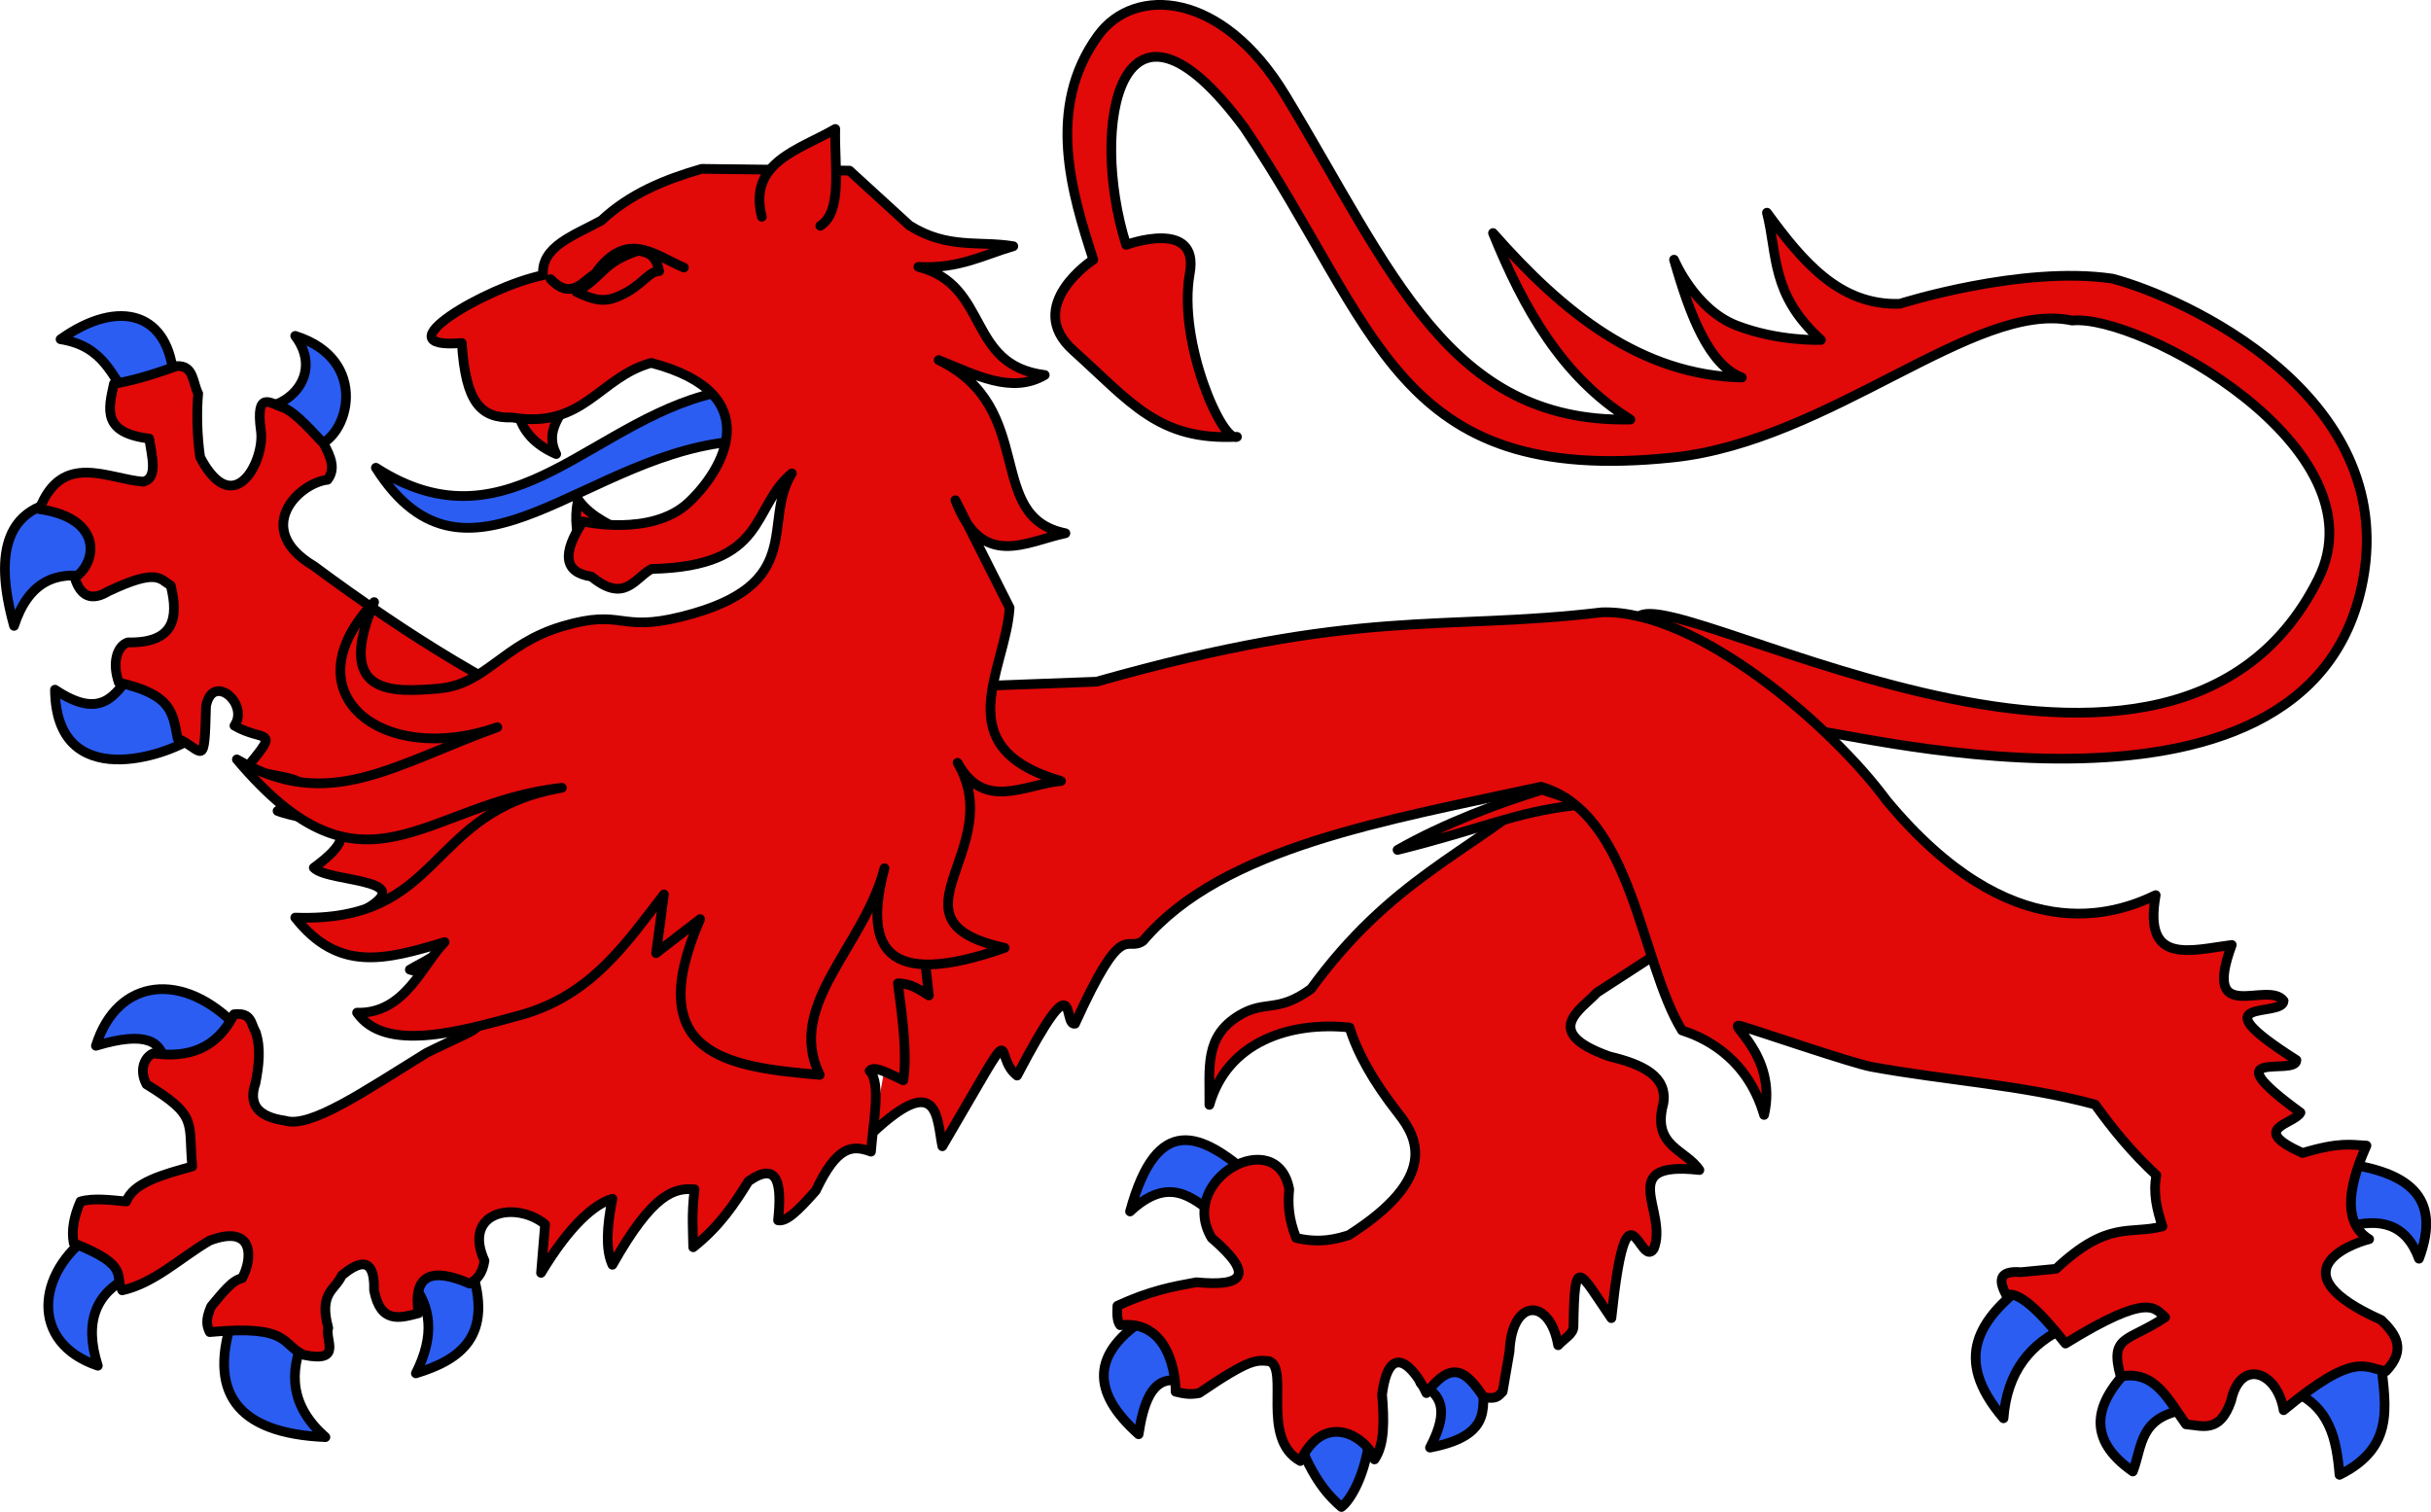
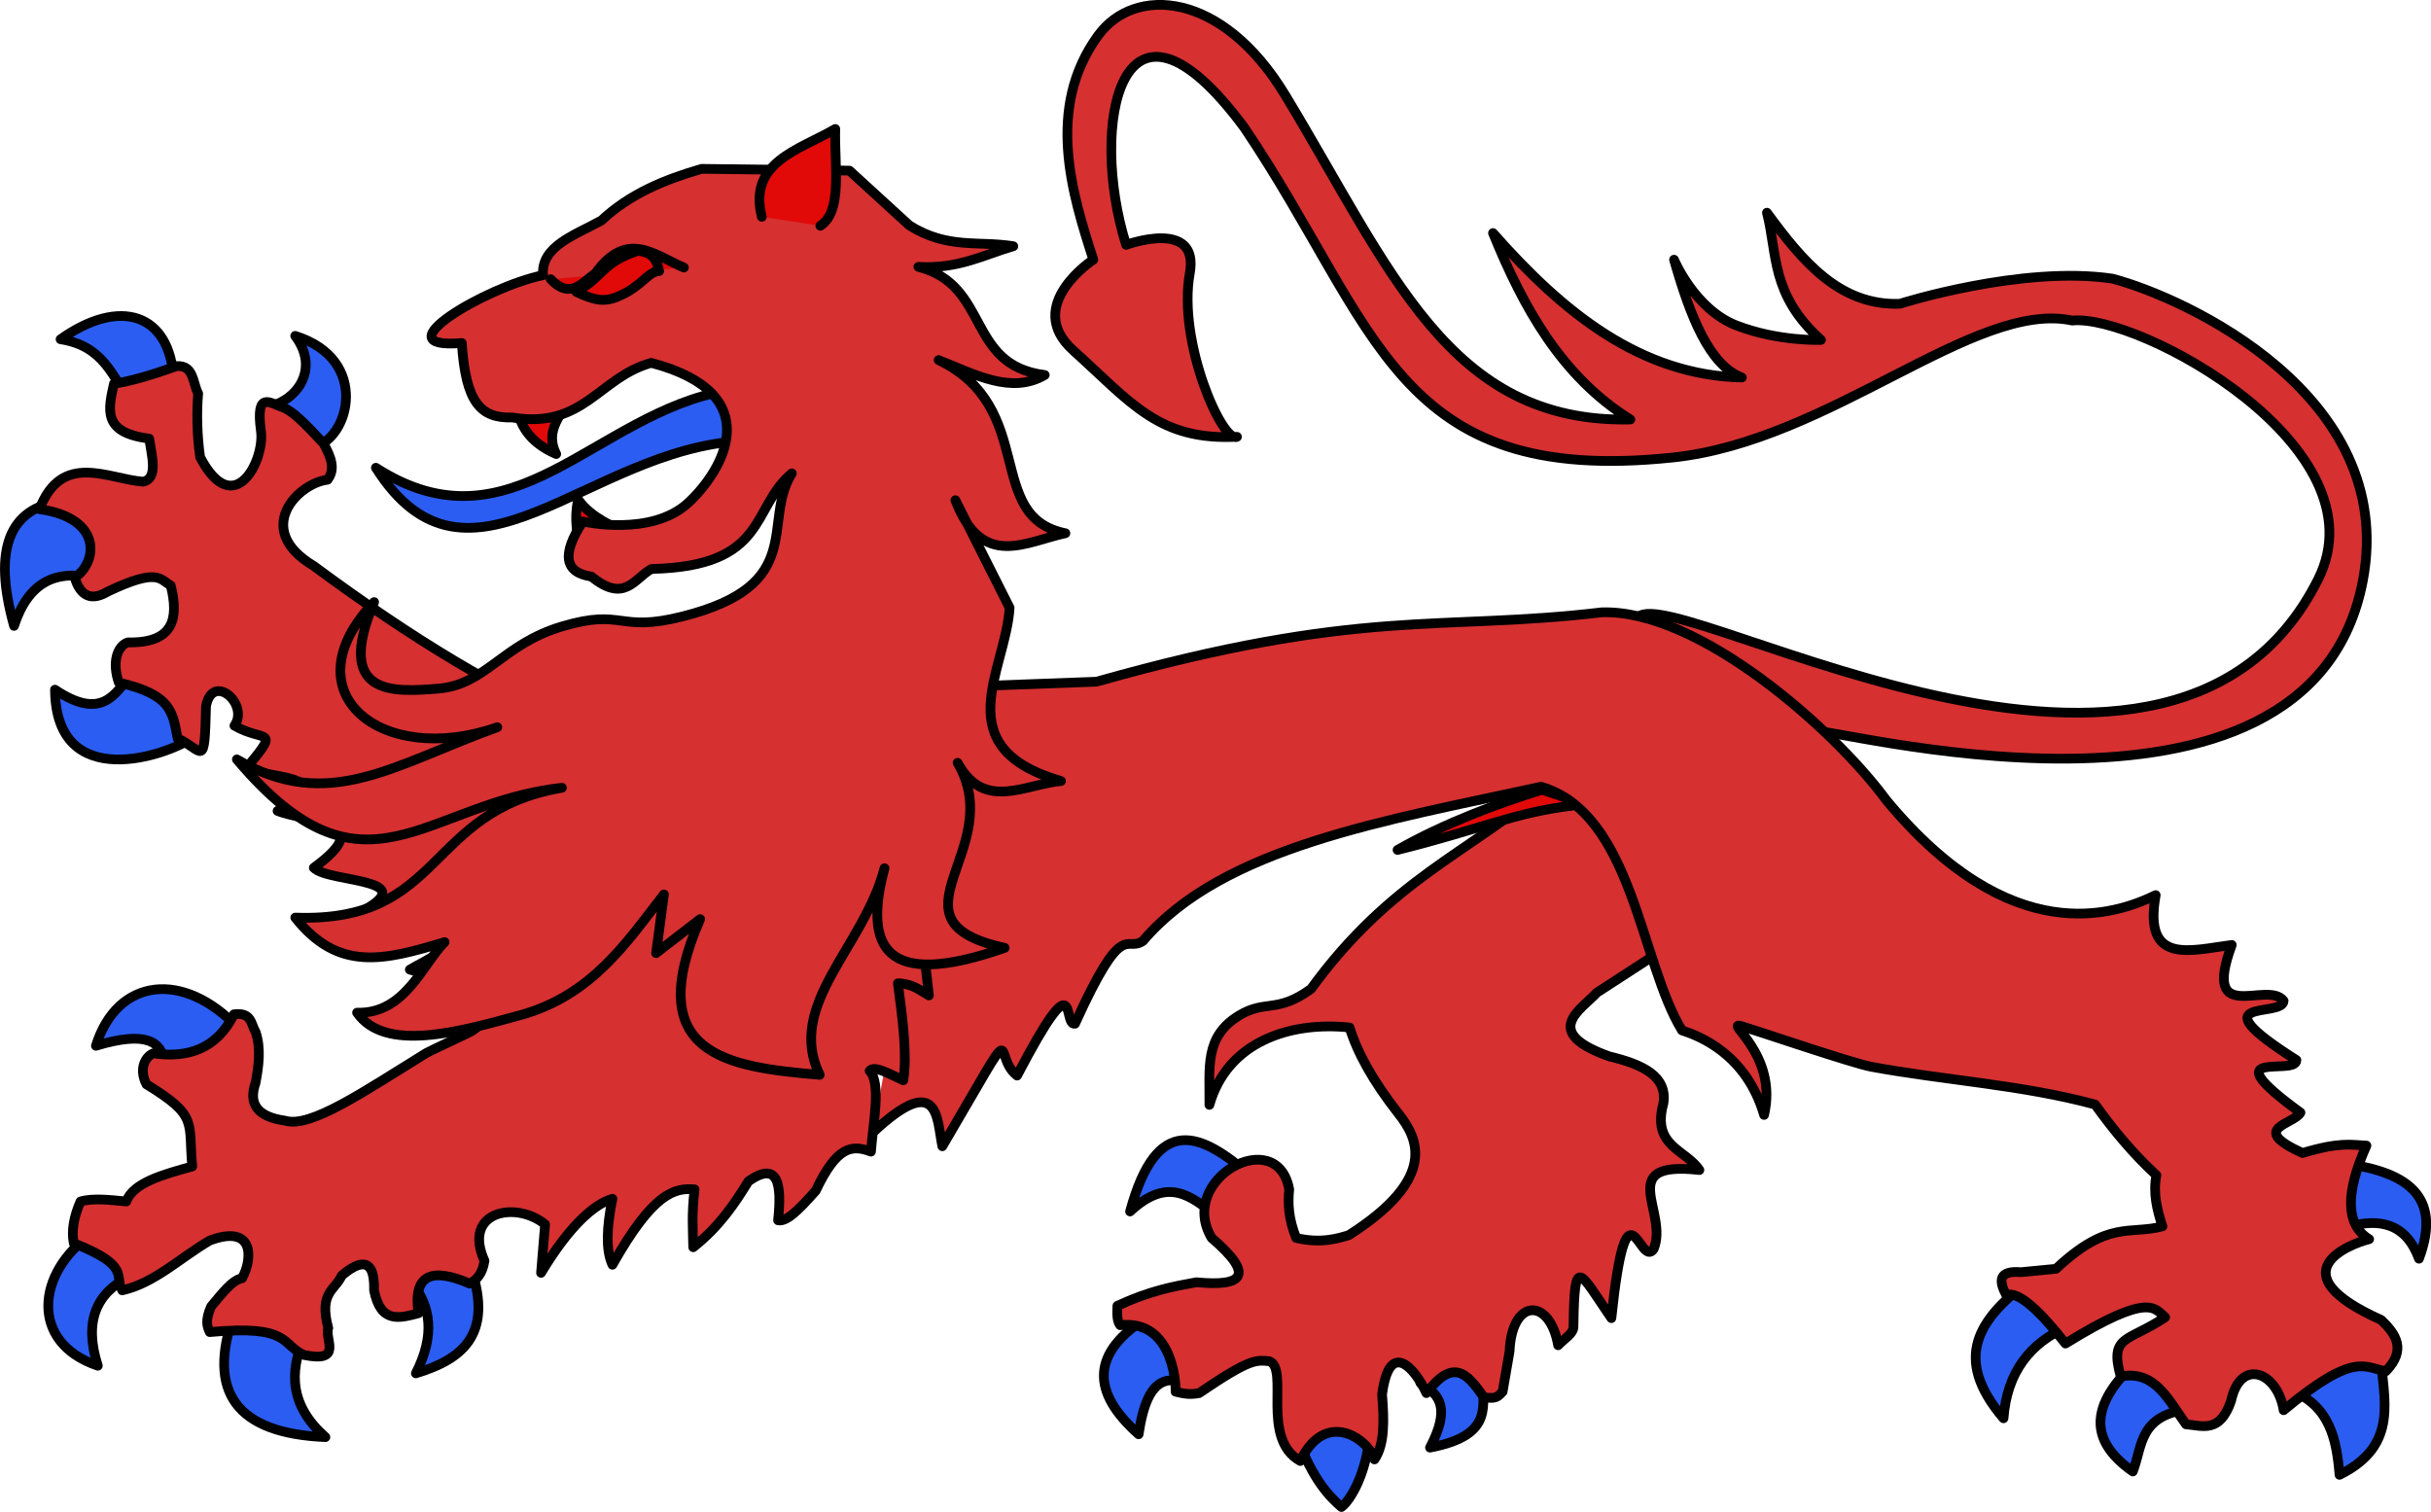
<svg xmlns="http://www.w3.org/2000/svg" height="195.996" width="315.137" version="1.1" id="svg161">
  <defs id="defs165" />
  <g transform="matrix(0.5029674,0,0,0.5029674,0.00445448,-0.00411119)" stroke="#000000" stroke-width="2.5" stroke-linejoin="round" stroke-linecap="round" id="a">
    <g fill="#2b5df2" id="g132">
      <path d="m 313.334,313.246 c -0.758,-0.408 10.794,-7.443 8.59,-10.553 -12.166,-10.39 -23.678,-16.2 -30.678,9.572 9.986,-9.293 15.908,-3.68 22.088,0.982 z" id="path98" />
      <path d="m 306.953,356.441 c 1.628,1.905 -2.466,-25.398 -10.799,-17.18 -15.35,9.456 -14.822,19.668 -2.7,30.433 2.354,-16.001 7.956,-14.467 13.498,-13.253 z" id="path100" />
      <path d="m 353.093,369.449 c 1.215,-2.802 -4.352,-5.086 -9.771,-5.373 -5.419,-0.288 -10.689,1.42 -8.882,6.6 3.876,10.774 8.421,15.311 11.289,17.761 2.198,-1.594 6.432,-8.372 7.363,-18.988 z" id="path102" />
      <path d="m 382.299,354.723 c 0.65,-7.009 -20.039,-0.249 -15.707,2.209 4.332,2.458 7.326,5.985 1.963,16.198 17.299,-3.31 13.094,-11.398 13.744,-18.407 z" id="path104" />
      <path d="m 44.766,97.918 c 1.028,2.82 -1.806,3.333 -11.218,5.243 C 28.846,97.221 26.889,89.203 15.602,87.454 30.831,76.64 43.848,80.647 44.766,97.918 Z" id="path106" />
      <path d="m 80.915,115.187 c 0.035,6.186 -11.614,-7.015 -12.145,-10.283 7.637,-1.404 13.802,-9.664 7.303,-18.323 19.426,6.085 13.916,26.579 4.842,28.606 z" id="path108" />
      <path d="m 23.24,148.811 c 8.912,1.745 4.797,-21.627 -7.854,-19.634 -12.65,1.993 -17.447,11.841 -11.78,32.151 3.686,-11.32 10.722,-14.262 19.634,-12.517 z" id="path110" />
      <path d="m 49.746,190.042 c -0.457,-12.487 -15.084,-24.72 -15.953,-16.198 -4.11,4.875 -7.407,12.089 -19.634,3.927 0.204,26.901 29.11,16.958 35.587,12.271 z" id="path112" />
      <path d="m 23.486,318.155 c -14.068,9.796 -15.988,27.923 1.718,33.869 -3.656,-11.417 -0.431,-18.85 8.344,-23.07" id="path114" />
      <path d="m 60.3,338.771 c -7.071,19.962 0.527,30.677 23.561,31.66 -8.946,-7.875 -9.519,-16.588 -5.399,-25.77" id="path116" />
      <path d="m 121.411,326.99 c 5.78,17.185 -2.498,23.436 -14.235,26.997 5.028,-9.914 3.789,-17.321 -0.982,-23.315" id="path118" />
      <path d="m 61.527,265.143 c -14.281,-15.274 -31.368,-13.028 -36.814,4.418 13.159,-3.965 16.864,-0.964 17.671,4.172" id="path120" />
      <path d="m 521.75,331.034 c -11.202,8.898 -18.864,18.779 -5.38,34.535 0.877,-11.712 6.702,-19.467 16.834,-23.775" id="path122" />
      <path d="m 549.691,351.859 c -10.152,9.774 -12.028,19.032 0,27.42 2.586,-6.536 1.416,-14.805 15.272,-16.139" id="path124" />
      <path d="m 590.647,358.454 c 9.867,4.063 11.572,12.615 12.322,21.693 15.656,-7.733 11.18,-19.818 10.586,-31.064" id="path126" />
      <path d="m 604.877,316.283 c 8.446,-2.408 15.201,-0.974 18.569,8.156 6.175,-16.489 -3.586,-22.239 -18.569,-24.47" id="path128" />
      <path d="m 187.509,100.627 c -34.219,5.846 -55.459,42.575 -90.639,19.945 23.857,37.617 54.44,-4.838 94.406,-6.923 z" fill-rule="evenodd" id="path130" />
    </g>
    <g fill="#e20909" id="g156">
-       <path d="m 467.945,188.603 c -0.409,-2.551 127.49,34.137 141.087,-39.19 8.843,-47.689 -45.944,-72.68 -64.605,-77.59 -23.517,-3.47 -54.788,6.486 -54.788,6.486 -15.599,0.519 -25.141,-11.043 -34.245,-23.478 2.752,10.749 0.908,21.057 13.923,32.793 0,0 -10.915,0.455 -21.731,-3.713 -10.816,-4.168 -16.136,-16.967 -16.136,-16.967 4.169,14.637 9.1,27.195 17.475,30.369 -26.025,-0.598 -45.984,-16.619 -64.135,-37.239 7.876,19.392 17.766,37.056 35.407,48.062 -46.883,0.948 -61.55,-38.37 -89.015,-83.702 C 314.995,-2.284 292.428,-3.772 283.015,9.159 c -13.625,18.719 -6.691,40.88 -1.233,57.779 0,0 -18.08,11.789 -5.186,23.386 14.954,13.45 21.968,23.274 42.207,22.273 -3.653,1.796 -15.367,-24.333 -12.162,-42.129 2.58,-14.327 -16.404,-7.349 -16.404,-7.349 -9.747,-30.943 -1.326,-73.118 30.454,-30.221 34.742,51.521 38.569,92.58 110.422,85.033 40.809,-4.286 77.828,-40.692 102.959,-35.299 17.231,-1.777 80.396,32.611 63.427,66.589 -39.445,78.986 -174.186,-4.596 -175.773,10.985 l 46.218,28.397 z" fill-rule="evenodd" id="path134" />
-       <path d="m 435.843,236.223 -32.143,-42.857 -6.429,10.357 c -18.413,15.916 -38.874,22.983 -59.38,51.176 -8.837,6.413 -11.721,2.676 -18.6,6.886 -8.915,5.455 -7.492,13.316 -7.592,23.008 4.572,-16.176 20.646,-21.584 36.127,-19.943 1.957,6.388 5.952,13.731 12.659,22.266 4.762,6.049 10.444,16.408 -12.857,31.25 -2.605,0.785 -7.158,2.256 -13.571,0.714 -2,-5.01 -2.148,-8.908 -1.786,-12.5 -3.053,-16.933 -29.002,-2.667 -20,12.5 11.418,9.784 7.944,12.577 -3.929,11.429 -6.001,1.082 -12.03,2.197 -20.357,6.071 -0.103,2.008 -0.12,3.929 0.714,5 12.975,-1.524 14.379,13.751 14.286,17.143 1.743,0.4 3.407,0.878 6.071,0.357 13.231,-8.99 14.573,-8.509 18.066,-8.224 5.236,1.901 -2.33,19.984 8.006,25.724 6.519,-13.556 17.544,-5.644 19.122,-0.407 2.651,-3.863 2.493,-10.134 1.949,-16.735 1.913,-14.658 8.578,-6.534 11.429,-0.357 6.71,-8.802 10.286,-5.589 14.766,1.071 3.193,0.455 3.534,-0.033 4.877,-1.429 l 1.786,-10.357 c 0.575,-13.898 10.386,-13.917 12.52,-1.622 1.707,-1.846 3.928,-2.894 3.955,-4.807 0.259,-18.751 1.395,-14.362 9.77,-2.182 4.048,-38.307 7.272,-12.429 10.898,-17.817 3.976,-9.567 -10.244,-22.815 11.786,-20.357 -3.538,-5.327 -12.311,-6.073 -9.286,-17.143 1.134,-7.074 -5.427,-10.116 -13.929,-12.143 -17.708,-6.305 -7.334,-11.964 -3.214,-16.429 l 15.367,-9.98 z" id="path136" />
-       <path d="m 144.259,257.508 16.668,-58.336 -10.354,-11.869 c -21.133,-8.554 -44.528,-22.764 -69.701,-41.416 -15.869,-9.446 -4.056,-21.346 3.536,-22.223 2.146,-2.813 0.865,-5.861 -1.01,-9.344 -5.15,-5.561 -8.147,-8.492 -10.607,-9.344 -3.083,-0.983 -6.981,-4.486 -5.556,6.061 1.1,7.46 -6.892,23.512 -15.657,6.819 -0.839,-5.722 -0.909,-11.937 -0.505,-16.415 -1.453,-2.756 -1.069,-7.349 -5.556,-7.071 -7.138,2.569 -12.39,3.997 -16.162,4.546 -1.474,6.687 -3.057,12.625 9.091,14.142 0.724,4.757 2.268,10.218 -1.515,11.112 -9.149,-0.696 -20.962,-7.919 -26.769,7.071 16.439,2.322 14.949,13.708 9.091,17.678 1.515,4.882 4.377,6.061 8.586,3.536 12.794,-6.071 13.328,-3.198 16.162,-1.515 2.091,8.47 0.847,14.875 -11.112,14.647 -2.841,1.046 -4.006,5.38 -2.273,10.354 13.729,3.13 13.868,7.692 15.152,14.395 6.599,2.982 6.932,8.39 7.324,-8.334 1.709,-8.835 11.225,-0.474 7.324,5.051 7.449,4.351 11.94,0.292 3.536,10.354 2.422,3.843 25.147,1.351 7.576,11.617 7.824,3.116 26.39,2.204 9.344,14.647 3.871,4.131 31.737,2.396 8.586,13.132 36.038,5.306 22.756,9.118 16.162,13.132 l 23.739,6.566 z" id="path138" />
-       <path d="m 224.998,291.868 c 17.206,-16.071 16.41,-3.242 17.87,3.59 21.238,-36.139 12.325,-23.499 19.263,-18.222 16.258,-31.024 11.562,-12.704 14.925,-13.363 12.566,-27.64 12.983,-18.191 17.528,-21.346 20.613,-24.297 62.791,-31.04 102.564,-39.741 23.718,6.914 25.564,45.282 36.359,62.812 4.452,1.422 16.551,6.07 21.153,21.785 3.689,-15.717 -10.567,-24.301 -5.852,-22.89 4.715,1.41 28.668,9.589 33.466,10.474 19.199,3.541 38.799,4.618 57.7,9.73 4.645,6.487 9.763,12.658 15.792,18.222 -0.907,4.682 0.187,8.964 1.562,13.189 -8.449,2.205 -13.955,-1.722 -27.42,10.933 l -9.024,0.868 c -5.875,-0.47 -5.757,2.233 -3.818,5.9 3.089,-1.089 8.486,3.879 15.272,12.495 21.893,-13.512 22.976,-8.956 25.684,-6.768 -9.56,6.433 -14.444,4.45 -11.454,15.272 8.869,-1.757 12.367,6.153 16.834,12.322 4.229,0.33 8.723,2.425 11.627,-6.074 2.373,-11.079 11.923,-7.569 13.536,2.43 18.63,-15.488 20.921,-10.825 26.378,-10.065 5.276,-5.533 2.647,-9.484 -1.215,-13.189 -27.274,-12.21 -8.079,-19.613 -3.124,-20.825 -6.159,-3.773 -6.103,-12.02 -0.694,-24.122 -3.989,-0.175 -6.767,-1.002 -16.487,1.909 -14.084,-6.399 -2.202,-7.332 -0.521,-10.413 -23.581,-17.185 -0.966,-9.173 -1.041,-13.536 -26.297,-16.702 -3.449,-10.695 -3.297,-15.272 -4.086,-5.458 -21.226,6.863 -13.363,-14.404 -10.487,1.326 -22.911,5.402 -19.61,-12.842 -10.491,5.056 -37.185,14.393 -69.417,-24.47 -13.363,-18.222 -48.439,-49.292 -73.409,-48.418 -41.487,4.936 -62.001,-1.421 -130.157,17.875 l -107.943,3.991 -25.858,2.256 c 0.56,47.988 -11.049,72.022 -26.954,83.635 -0.785,0.573 -11.118,5.294 -11.931,5.795 -15.852,9.766 -29.887,19.491 -36.433,17.471 -7.442,-1.036 -9.443,-4.52 -7.636,-9.718 0.866,-4.57 1.419,-9.077 0,-13.189 -1.23,-1.97 -0.916,-5.098 -5.553,-4.512 -4.433,8.873 -11.771,11.357 -20.825,10.065 -2.256,0.99 -3.683,4.274 -1.735,7.983 13.498,8.258 10.702,9.684 11.801,21.172 -7.633,2.101 -15.248,4.212 -17.007,9.024 -4.196,-0.394 -8.497,-0.944 -11.801,0 -1.651,3.801 -2.395,7.421 -1.735,10.76 14.795,5.821 10.357,8.436 12.495,12.148 8.331,-1.85 15.062,-8.496 22.561,-12.842 11.739,-4.395 10.986,4.936 8.33,9.718 -2.661,0.476 -5.322,4.17 -7.983,7.289 -1.606,3.689 -1.004,5.17 -0.347,6.595 21.034,-1.986 18.334,3.281 24.296,5.9 10.127,2.074 5.252,-4.035 6.248,-6.942 -2.475,-9.233 1.781,-9.716 3.471,-13.536 3.155,-2.636 8.591,-6.279 8.33,3.818 1.691,8.652 6.608,7.164 11.454,5.9 -1.521,-10.188 3.614,-11.78 13.189,-7.636 1.871,-0.97 3.33,-2.626 3.818,-5.9 -5.774,-12.783 8.115,-15.527 15.619,-9.371 l -1.041,12.495 c 7.389,-12.276 13.778,-17.752 18.396,-19.09 -1.507,7.391 -1.729,13.315 0,17.007 10.553,-18.712 16.079,-19.832 21.172,-19.437 -0.799,6.684 -0.408,10.393 -0.347,14.925 6.784,-5.377 10.63,-11.175 14.23,-17.007 7.738,-5.39 8.623,0.761 7.636,10.065 2.084,0.419 4.948,-2.228 9.718,-7.636 5.47,-11.571 9.335,-11.877 14.23,-10.065 0.495,-7.097 2.727,-17.665 -0.347,-20.825 1.219,-1.533 5.283,0.918 8.677,2.43 1.038,-6.529 -0.167,-15.749 -1.388,-24.99 3.655,0.047 5.639,1.765 7.983,3.124 -0.915,-8.678 -1.89,-17.136 -4.165,-20.825" id="path140" />
+       <path d="m 467.945,188.603 c -0.409,-2.551 127.49,34.137 141.087,-39.19 8.843,-47.689 -45.944,-72.68 -64.605,-77.59 -23.517,-3.47 -54.788,6.486 -54.788,6.486 -15.599,0.519 -25.141,-11.043 -34.245,-23.478 2.752,10.749 0.908,21.057 13.923,32.793 0,0 -10.915,0.455 -21.731,-3.713 -10.816,-4.168 -16.136,-16.967 -16.136,-16.967 4.169,14.637 9.1,27.195 17.475,30.369 -26.025,-0.598 -45.984,-16.619 -64.135,-37.239 7.876,19.392 17.766,37.056 35.407,48.062 -46.883,0.948 -61.55,-38.37 -89.015,-83.702 C 314.995,-2.284 292.428,-3.772 283.015,9.159 c -13.625,18.719 -6.691,40.88 -1.233,57.779 0,0 -18.08,11.789 -5.186,23.386 14.954,13.45 21.968,23.274 42.207,22.273 -3.653,1.796 -15.367,-24.333 -12.162,-42.129 2.58,-14.327 -16.404,-7.349 -16.404,-7.349 -9.747,-30.943 -1.326,-73.118 30.454,-30.221 34.742,51.521 38.569,92.58 110.422,85.033 40.809,-4.286 77.828,-40.692 102.959,-35.299 17.231,-1.777 80.396,32.611 63.427,66.589 -39.445,78.986 -174.186,-4.596 -175.773,10.985 l 46.218,28.397 z" fill-rule="evenodd" id="path134" style="fill:#d63031;fill-opacity:1" />
+       <path d="m 435.843,236.223 -32.143,-42.857 -6.429,10.357 c -18.413,15.916 -38.874,22.983 -59.38,51.176 -8.837,6.413 -11.721,2.676 -18.6,6.886 -8.915,5.455 -7.492,13.316 -7.592,23.008 4.572,-16.176 20.646,-21.584 36.127,-19.943 1.957,6.388 5.952,13.731 12.659,22.266 4.762,6.049 10.444,16.408 -12.857,31.25 -2.605,0.785 -7.158,2.256 -13.571,0.714 -2,-5.01 -2.148,-8.908 -1.786,-12.5 -3.053,-16.933 -29.002,-2.667 -20,12.5 11.418,9.784 7.944,12.577 -3.929,11.429 -6.001,1.082 -12.03,2.197 -20.357,6.071 -0.103,2.008 -0.12,3.929 0.714,5 12.975,-1.524 14.379,13.751 14.286,17.143 1.743,0.4 3.407,0.878 6.071,0.357 13.231,-8.99 14.573,-8.509 18.066,-8.224 5.236,1.901 -2.33,19.984 8.006,25.724 6.519,-13.556 17.544,-5.644 19.122,-0.407 2.651,-3.863 2.493,-10.134 1.949,-16.735 1.913,-14.658 8.578,-6.534 11.429,-0.357 6.71,-8.802 10.286,-5.589 14.766,1.071 3.193,0.455 3.534,-0.033 4.877,-1.429 l 1.786,-10.357 c 0.575,-13.898 10.386,-13.917 12.52,-1.622 1.707,-1.846 3.928,-2.894 3.955,-4.807 0.259,-18.751 1.395,-14.362 9.77,-2.182 4.048,-38.307 7.272,-12.429 10.898,-17.817 3.976,-9.567 -10.244,-22.815 11.786,-20.357 -3.538,-5.327 -12.311,-6.073 -9.286,-17.143 1.134,-7.074 -5.427,-10.116 -13.929,-12.143 -17.708,-6.305 -7.334,-11.964 -3.214,-16.429 l 15.367,-9.98 z" id="path136" style="fill:#d63031;fill-opacity:1" />
+       <path d="m 144.259,257.508 16.668,-58.336 -10.354,-11.869 c -21.133,-8.554 -44.528,-22.764 -69.701,-41.416 -15.869,-9.446 -4.056,-21.346 3.536,-22.223 2.146,-2.813 0.865,-5.861 -1.01,-9.344 -5.15,-5.561 -8.147,-8.492 -10.607,-9.344 -3.083,-0.983 -6.981,-4.486 -5.556,6.061 1.1,7.46 -6.892,23.512 -15.657,6.819 -0.839,-5.722 -0.909,-11.937 -0.505,-16.415 -1.453,-2.756 -1.069,-7.349 -5.556,-7.071 -7.138,2.569 -12.39,3.997 -16.162,4.546 -1.474,6.687 -3.057,12.625 9.091,14.142 0.724,4.757 2.268,10.218 -1.515,11.112 -9.149,-0.696 -20.962,-7.919 -26.769,7.071 16.439,2.322 14.949,13.708 9.091,17.678 1.515,4.882 4.377,6.061 8.586,3.536 12.794,-6.071 13.328,-3.198 16.162,-1.515 2.091,8.47 0.847,14.875 -11.112,14.647 -2.841,1.046 -4.006,5.38 -2.273,10.354 13.729,3.13 13.868,7.692 15.152,14.395 6.599,2.982 6.932,8.39 7.324,-8.334 1.709,-8.835 11.225,-0.474 7.324,5.051 7.449,4.351 11.94,0.292 3.536,10.354 2.422,3.843 25.147,1.351 7.576,11.617 7.824,3.116 26.39,2.204 9.344,14.647 3.871,4.131 31.737,2.396 8.586,13.132 36.038,5.306 22.756,9.118 16.162,13.132 l 23.739,6.566 z" id="path138" style="fill:#d63031;fill-opacity:1" />
+       <path d="m 224.998,291.868 c 17.206,-16.071 16.41,-3.242 17.87,3.59 21.238,-36.139 12.325,-23.499 19.263,-18.222 16.258,-31.024 11.562,-12.704 14.925,-13.363 12.566,-27.64 12.983,-18.191 17.528,-21.346 20.613,-24.297 62.791,-31.04 102.564,-39.741 23.718,6.914 25.564,45.282 36.359,62.812 4.452,1.422 16.551,6.07 21.153,21.785 3.689,-15.717 -10.567,-24.301 -5.852,-22.89 4.715,1.41 28.668,9.589 33.466,10.474 19.199,3.541 38.799,4.618 57.7,9.73 4.645,6.487 9.763,12.658 15.792,18.222 -0.907,4.682 0.187,8.964 1.562,13.189 -8.449,2.205 -13.955,-1.722 -27.42,10.933 l -9.024,0.868 c -5.875,-0.47 -5.757,2.233 -3.818,5.9 3.089,-1.089 8.486,3.879 15.272,12.495 21.893,-13.512 22.976,-8.956 25.684,-6.768 -9.56,6.433 -14.444,4.45 -11.454,15.272 8.869,-1.757 12.367,6.153 16.834,12.322 4.229,0.33 8.723,2.425 11.627,-6.074 2.373,-11.079 11.923,-7.569 13.536,2.43 18.63,-15.488 20.921,-10.825 26.378,-10.065 5.276,-5.533 2.647,-9.484 -1.215,-13.189 -27.274,-12.21 -8.079,-19.613 -3.124,-20.825 -6.159,-3.773 -6.103,-12.02 -0.694,-24.122 -3.989,-0.175 -6.767,-1.002 -16.487,1.909 -14.084,-6.399 -2.202,-7.332 -0.521,-10.413 -23.581,-17.185 -0.966,-9.173 -1.041,-13.536 -26.297,-16.702 -3.449,-10.695 -3.297,-15.272 -4.086,-5.458 -21.226,6.863 -13.363,-14.404 -10.487,1.326 -22.911,5.402 -19.61,-12.842 -10.491,5.056 -37.185,14.393 -69.417,-24.47 -13.363,-18.222 -48.439,-49.292 -73.409,-48.418 -41.487,4.936 -62.001,-1.421 -130.157,17.875 l -107.943,3.991 -25.858,2.256 c 0.56,47.988 -11.049,72.022 -26.954,83.635 -0.785,0.573 -11.118,5.294 -11.931,5.795 -15.852,9.766 -29.887,19.491 -36.433,17.471 -7.442,-1.036 -9.443,-4.52 -7.636,-9.718 0.866,-4.57 1.419,-9.077 0,-13.189 -1.23,-1.97 -0.916,-5.098 -5.553,-4.512 -4.433,8.873 -11.771,11.357 -20.825,10.065 -2.256,0.99 -3.683,4.274 -1.735,7.983 13.498,8.258 10.702,9.684 11.801,21.172 -7.633,2.101 -15.248,4.212 -17.007,9.024 -4.196,-0.394 -8.497,-0.944 -11.801,0 -1.651,3.801 -2.395,7.421 -1.735,10.76 14.795,5.821 10.357,8.436 12.495,12.148 8.331,-1.85 15.062,-8.496 22.561,-12.842 11.739,-4.395 10.986,4.936 8.33,9.718 -2.661,0.476 -5.322,4.17 -7.983,7.289 -1.606,3.689 -1.004,5.17 -0.347,6.595 21.034,-1.986 18.334,3.281 24.296,5.9 10.127,2.074 5.252,-4.035 6.248,-6.942 -2.475,-9.233 1.781,-9.716 3.471,-13.536 3.155,-2.636 8.591,-6.279 8.33,3.818 1.691,8.652 6.608,7.164 11.454,5.9 -1.521,-10.188 3.614,-11.78 13.189,-7.636 1.871,-0.97 3.33,-2.626 3.818,-5.9 -5.774,-12.783 8.115,-15.527 15.619,-9.371 l -1.041,12.495 c 7.389,-12.276 13.778,-17.752 18.396,-19.09 -1.507,7.391 -1.729,13.315 0,17.007 10.553,-18.712 16.079,-19.832 21.172,-19.437 -0.799,6.684 -0.408,10.393 -0.347,14.925 6.784,-5.377 10.63,-11.175 14.23,-17.007 7.738,-5.39 8.623,0.761 7.636,10.065 2.084,0.419 4.948,-2.228 9.718,-7.636 5.47,-11.571 9.335,-11.877 14.23,-10.065 0.495,-7.097 2.727,-17.665 -0.347,-20.825 1.219,-1.533 5.283,0.918 8.677,2.43 1.038,-6.529 -0.167,-15.749 -1.388,-24.99 3.655,0.047 5.639,1.765 7.983,3.124 -0.915,-8.678 -1.89,-17.136 -4.165,-20.825" id="path140" style="fill:#d63031;fill-opacity:1" />
      <path d="m 405.916,207.589 c -3.295,-2.606 -1.555,-1.657 -8.463,-4.024 -11.143,3.428 -25.263,8.654 -37.263,15.511 21.428,-5.299 30.298,-9.773 45.726,-11.487 z" id="path142" />
      <path d="m 149.067,141.312 c -0.042,-4.171 -1.253,-6.917 -0.08,-12.566 3.576,5.009 8.953,6.612 13.581,9.632" id="path144" />
      <path d="m 133.493,106.247 c 1.145,5.032 4.6,8.516 9.856,10.791 -3.155,-6.144 1.562,-10.451 4.198,-15.243" id="path146" />
-       <path d="m 171.11,230.547 -2.016,15.119 11.351,-8.759 c -15.301,35.116 7.179,38.12 30.814,40.142 -8.804,-18.163 11.369,-32.807 16.701,-53.264 -5.35,20.178 -0.308,31.516 30.971,20.533 -32.258,-7.061 1.04,-25.29 -12.133,-47.697 6.827,12.561 17.316,5.529 26.646,4.695 -29.819,-8.66 -14.207,-28.455 -13.24,-44.66 l -13.977,-27.722 c 6.879,17.979 18.051,10.711 28.36,8.517 -21.123,-4.259 -7.028,-32.258 -32.674,-44.631 9.33,3.708 18.79,8.895 27.345,3.845 -20.295,-2.534 -14.017,-23.147 -32.567,-27.876 10.463,0.57 16.768,-3.083 24.47,-5.318 -8.861,-1.47 -16.901,0.841 -26.791,-5.363 L 218.93,43.987 180.834,43.528 c -9.452,2.74 -18.452,6.388 -25.827,13.303 -6.868,3.795 -15.669,6.644 -15.049,14.106 -14.649,2.983 -42.318,19.294 -20.942,17.484 0.994,15.28 4.794,19.457 13.008,19.194 18.437,3.04 22.313,-10.36 35.821,-14.076 30.395,7.986 18.404,27.803 9.594,36.015 -9.575,8.925 -27.219,4.867 -27.219,4.867 -5.532,8.426 -4.798,13.16 2.203,14.202 8.599,7.014 11.087,0.402 15.478,-1.966 30.166,-0.655 25.542,-15.832 36.176,-24.64 -7.896,12.716 4.142,28.736 -28.212,36.89 -16.707,4.219 -15.047,-2.148 -30.825,2.504 -15.778,4.652 -19.743,15.149 -32.287,16.105 -11.213,0.855 -26.711,2.135 -16.337,-22.315 -22.275,23.277 1.883,42.695 31.75,32.248 -26.837,9.682 -43.485,22.164 -67.121,8.295 33.059,39.198 48.119,11.214 83.767,7.312 -35.323,6.086 -30.266,34.853 -68.721,33.46 11.086,14.021 22.936,11.062 38.486,6.317 -5.7,5.745 -10.215,18.561 -22.557,18.185 7.125,10.257 25.909,5.106 42.111,0.636 18.434,-5.086 27.349,-18.74 36.98,-31.106 z" id="path148" />
+       <path d="m 171.11,230.547 -2.016,15.119 11.351,-8.759 c -15.301,35.116 7.179,38.12 30.814,40.142 -8.804,-18.163 11.369,-32.807 16.701,-53.264 -5.35,20.178 -0.308,31.516 30.971,20.533 -32.258,-7.061 1.04,-25.29 -12.133,-47.697 6.827,12.561 17.316,5.529 26.646,4.695 -29.819,-8.66 -14.207,-28.455 -13.24,-44.66 l -13.977,-27.722 c 6.879,17.979 18.051,10.711 28.36,8.517 -21.123,-4.259 -7.028,-32.258 -32.674,-44.631 9.33,3.708 18.79,8.895 27.345,3.845 -20.295,-2.534 -14.017,-23.147 -32.567,-27.876 10.463,0.57 16.768,-3.083 24.47,-5.318 -8.861,-1.47 -16.901,0.841 -26.791,-5.363 L 218.93,43.987 180.834,43.528 c -9.452,2.74 -18.452,6.388 -25.827,13.303 -6.868,3.795 -15.669,6.644 -15.049,14.106 -14.649,2.983 -42.318,19.294 -20.942,17.484 0.994,15.28 4.794,19.457 13.008,19.194 18.437,3.04 22.313,-10.36 35.821,-14.076 30.395,7.986 18.404,27.803 9.594,36.015 -9.575,8.925 -27.219,4.867 -27.219,4.867 -5.532,8.426 -4.798,13.16 2.203,14.202 8.599,7.014 11.087,0.402 15.478,-1.966 30.166,-0.655 25.542,-15.832 36.176,-24.64 -7.896,12.716 4.142,28.736 -28.212,36.89 -16.707,4.219 -15.047,-2.148 -30.825,2.504 -15.778,4.652 -19.743,15.149 -32.287,16.105 -11.213,0.855 -26.711,2.135 -16.337,-22.315 -22.275,23.277 1.883,42.695 31.75,32.248 -26.837,9.682 -43.485,22.164 -67.121,8.295 33.059,39.198 48.119,11.214 83.767,7.312 -35.323,6.086 -30.266,34.853 -68.721,33.46 11.086,14.021 22.936,11.062 38.486,6.317 -5.7,5.745 -10.215,18.561 -22.557,18.185 7.125,10.257 25.909,5.106 42.111,0.636 18.434,-5.086 27.349,-18.74 36.98,-31.106 z" id="path148" style="fill:#d63031;fill-opacity:1" />
      <path d="m 196.333,55.889 c -3.552,-14.087 9.495,-17.169 18.938,-22.641 -0.256,9.364 1.973,21.252 -3.855,24.956" id="path150" />
      <path d="m 141.919,71.978 c 5.123,5.363 8.097,0.838 11.541,-1.52 8.192,-11.454 15.388,-4.544 22.794,-1.493" id="path152" />
      <path d="m 148.552,75.266 c 4.517,2.097 7.163,2.771 10.861,1.1 6.041,-2.516 7.524,-6.371 10.464,-6.476 -0.541,-2.485 -1.331,-4.829 -5.51,-5.229 -9.3,3.109 -8.506,6.31 -15.815,10.605 z" id="path154" />
    </g>
  </g>
</svg>
